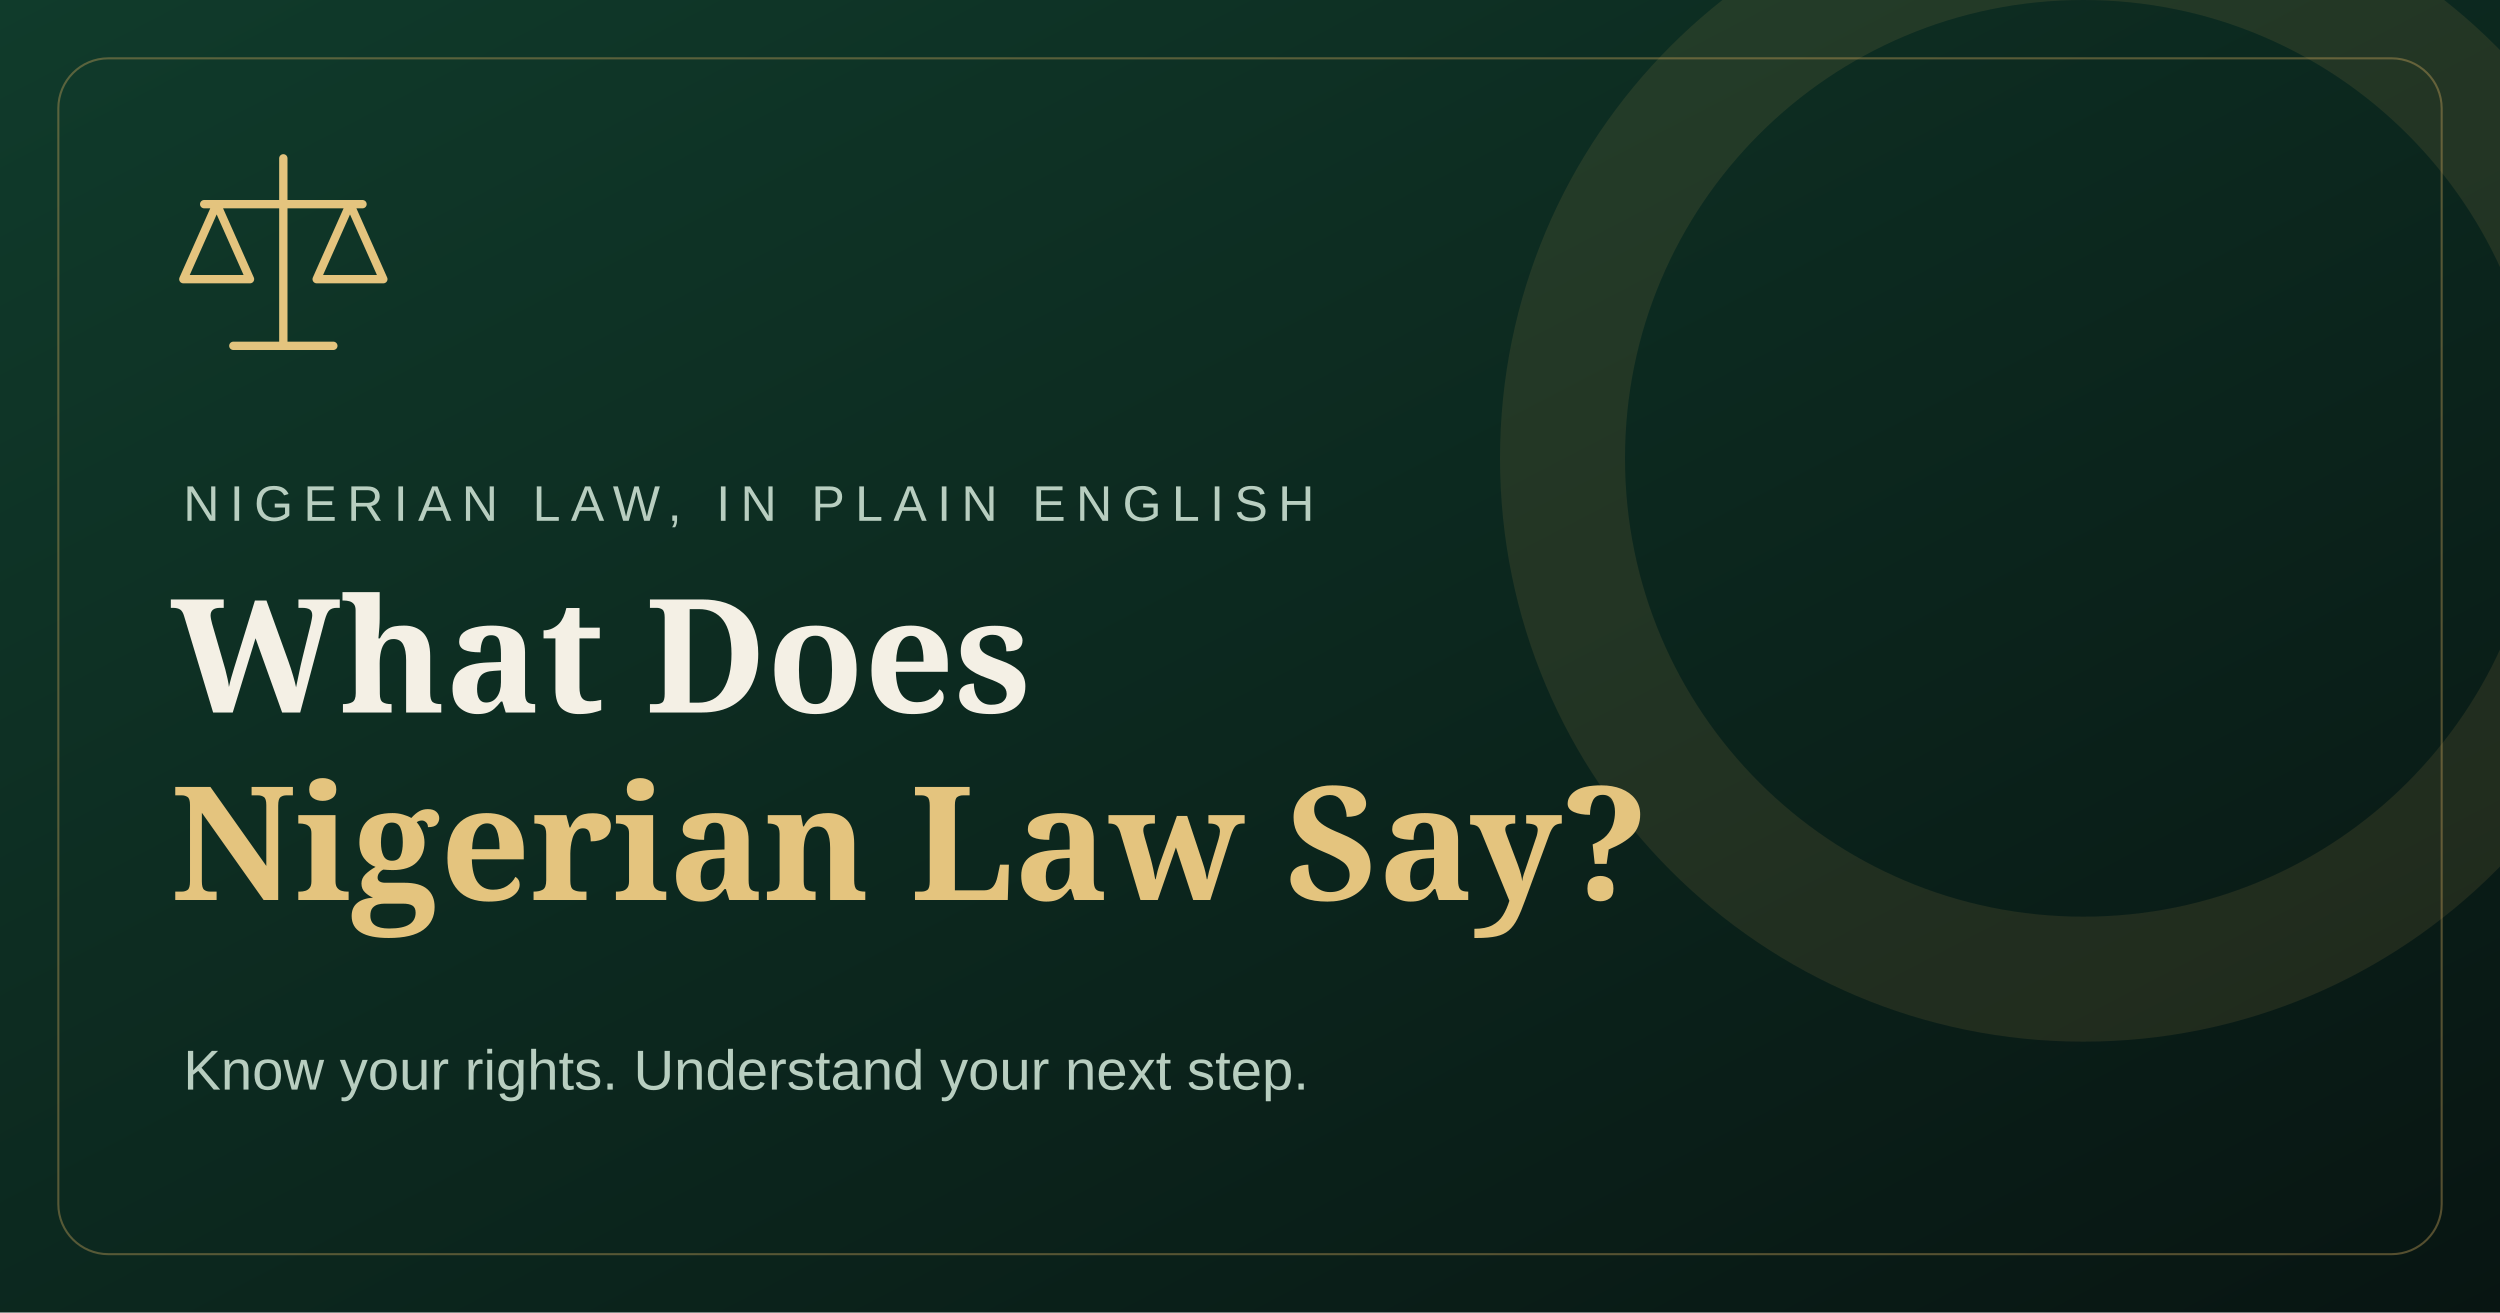
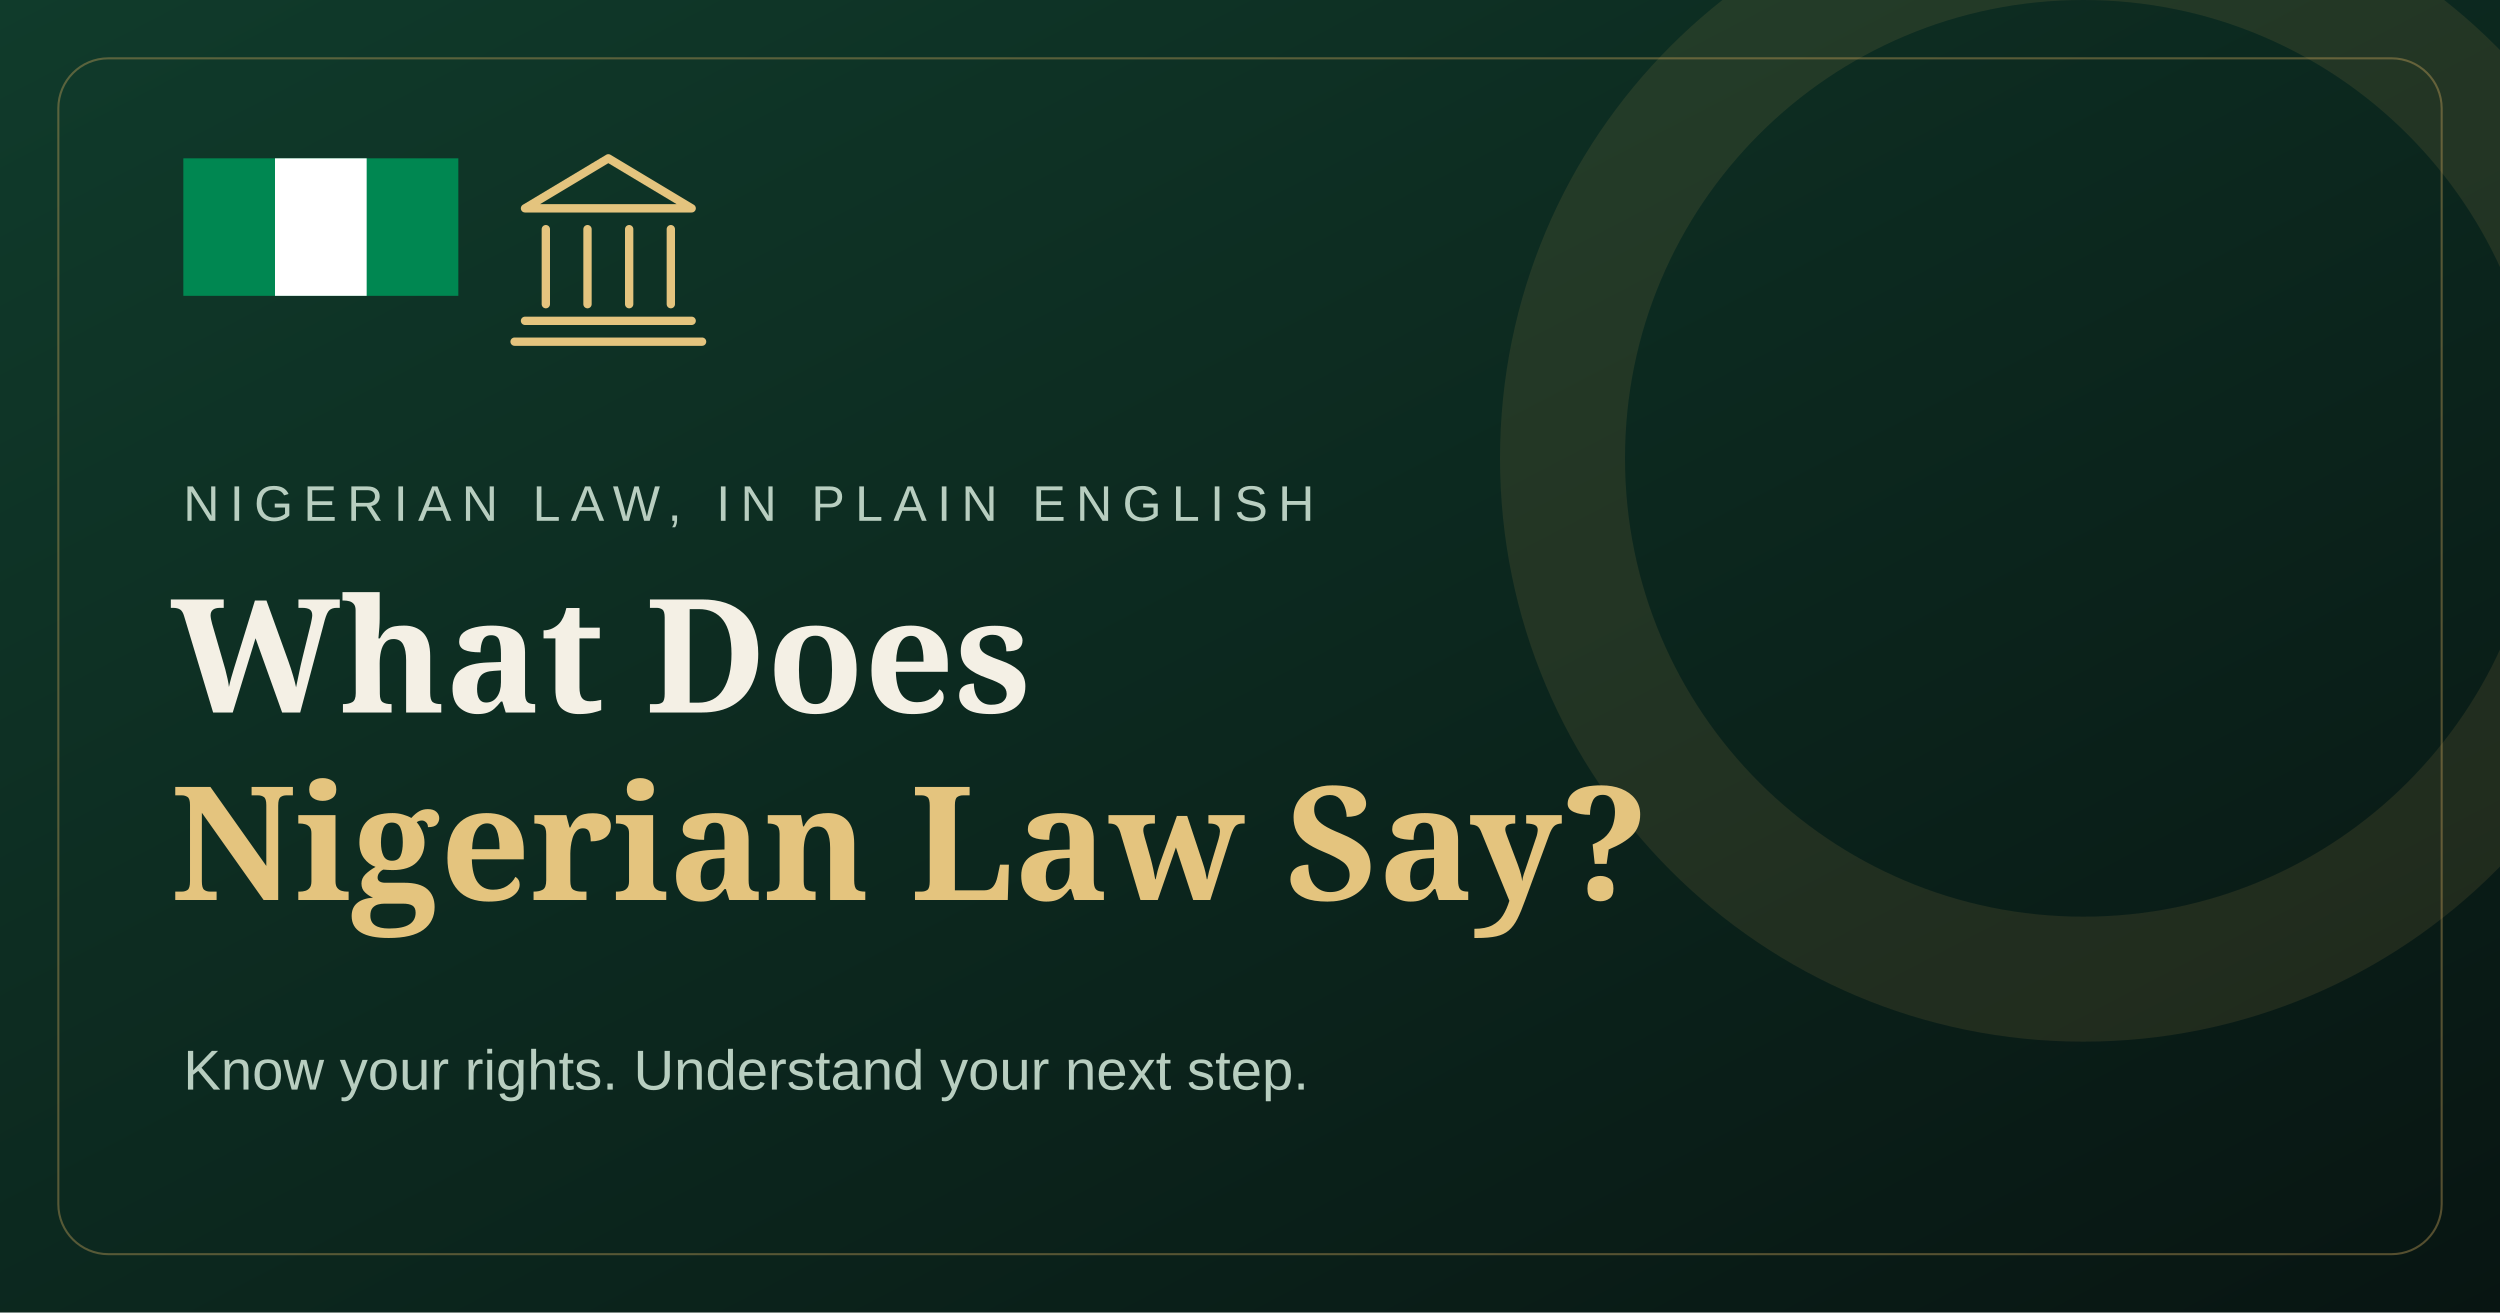
<svg xmlns="http://www.w3.org/2000/svg" viewBox="0 0 1200 630" role="img" aria-labelledby="title desc">
  <defs>
    <linearGradient id="bg" x2="1" y2="1">
      <stop stop-color="#103b2b" />
      <stop offset="1" stop-color="#081512" />
    </linearGradient>
  </defs>
  <path fill="url(#bg)" d="M0 0h1200v630H0z" />
  <rect x="28" y="28" width="1144" height="574" rx="24" fill="none" stroke="#c9a45b" stroke-opacity=".4" />
  <circle cx="1000" cy="220" r="250" fill="none" stroke="#c9a45b" stroke-opacity=".12" stroke-width="60" />
-   <g transform="translate(88 76)" fill="none" stroke="#e4c47e" stroke-width="4" stroke-linecap="round" stroke-linejoin="round">
-     <path d="M48 0v90M24 90h48M10 22h76M16 22 0 58h32L16 22Zm64 0L64 58h32L80 22Z" />
+   <g transform="translate(88 76)">
+     <path fill="#008751" d="M0 0h132v66H0z" />
+     <path fill="#fff" d="M44 0h44v66H44z" />
+   </g>
+   <g transform="translate(252 70)" fill="none" stroke="#e4c47e" stroke-width="4" stroke-linecap="round" stroke-linejoin="round">
+     <path d="m0 30 40-24 40 24H0ZM10 40v36m20-36v36m20-36v36m20-36v36M0 84h80M-5 94h90" />
  </g>
  <text x="88" y="250" fill="#b8cec0" font-family="Arial,sans-serif" font-size="24" letter-spacing="5">NIGERIAN LAW, IN PLAIN ENGLISH</text>
  <text x="82" y="342" fill="#f4f0e5" font-family="Georgia,serif" font-size="76" font-weight="bold">What Does</text>
  <text x="82" y="432" fill="#e4c47e" font-family="Georgia,serif" font-size="76" font-weight="bold">Nigerian Law Say?</text>
  <text x="88" y="523" fill="#b8cec0" font-family="Arial,sans-serif" font-size="27">Know your rights. Understand your next step.</text>
</svg>
